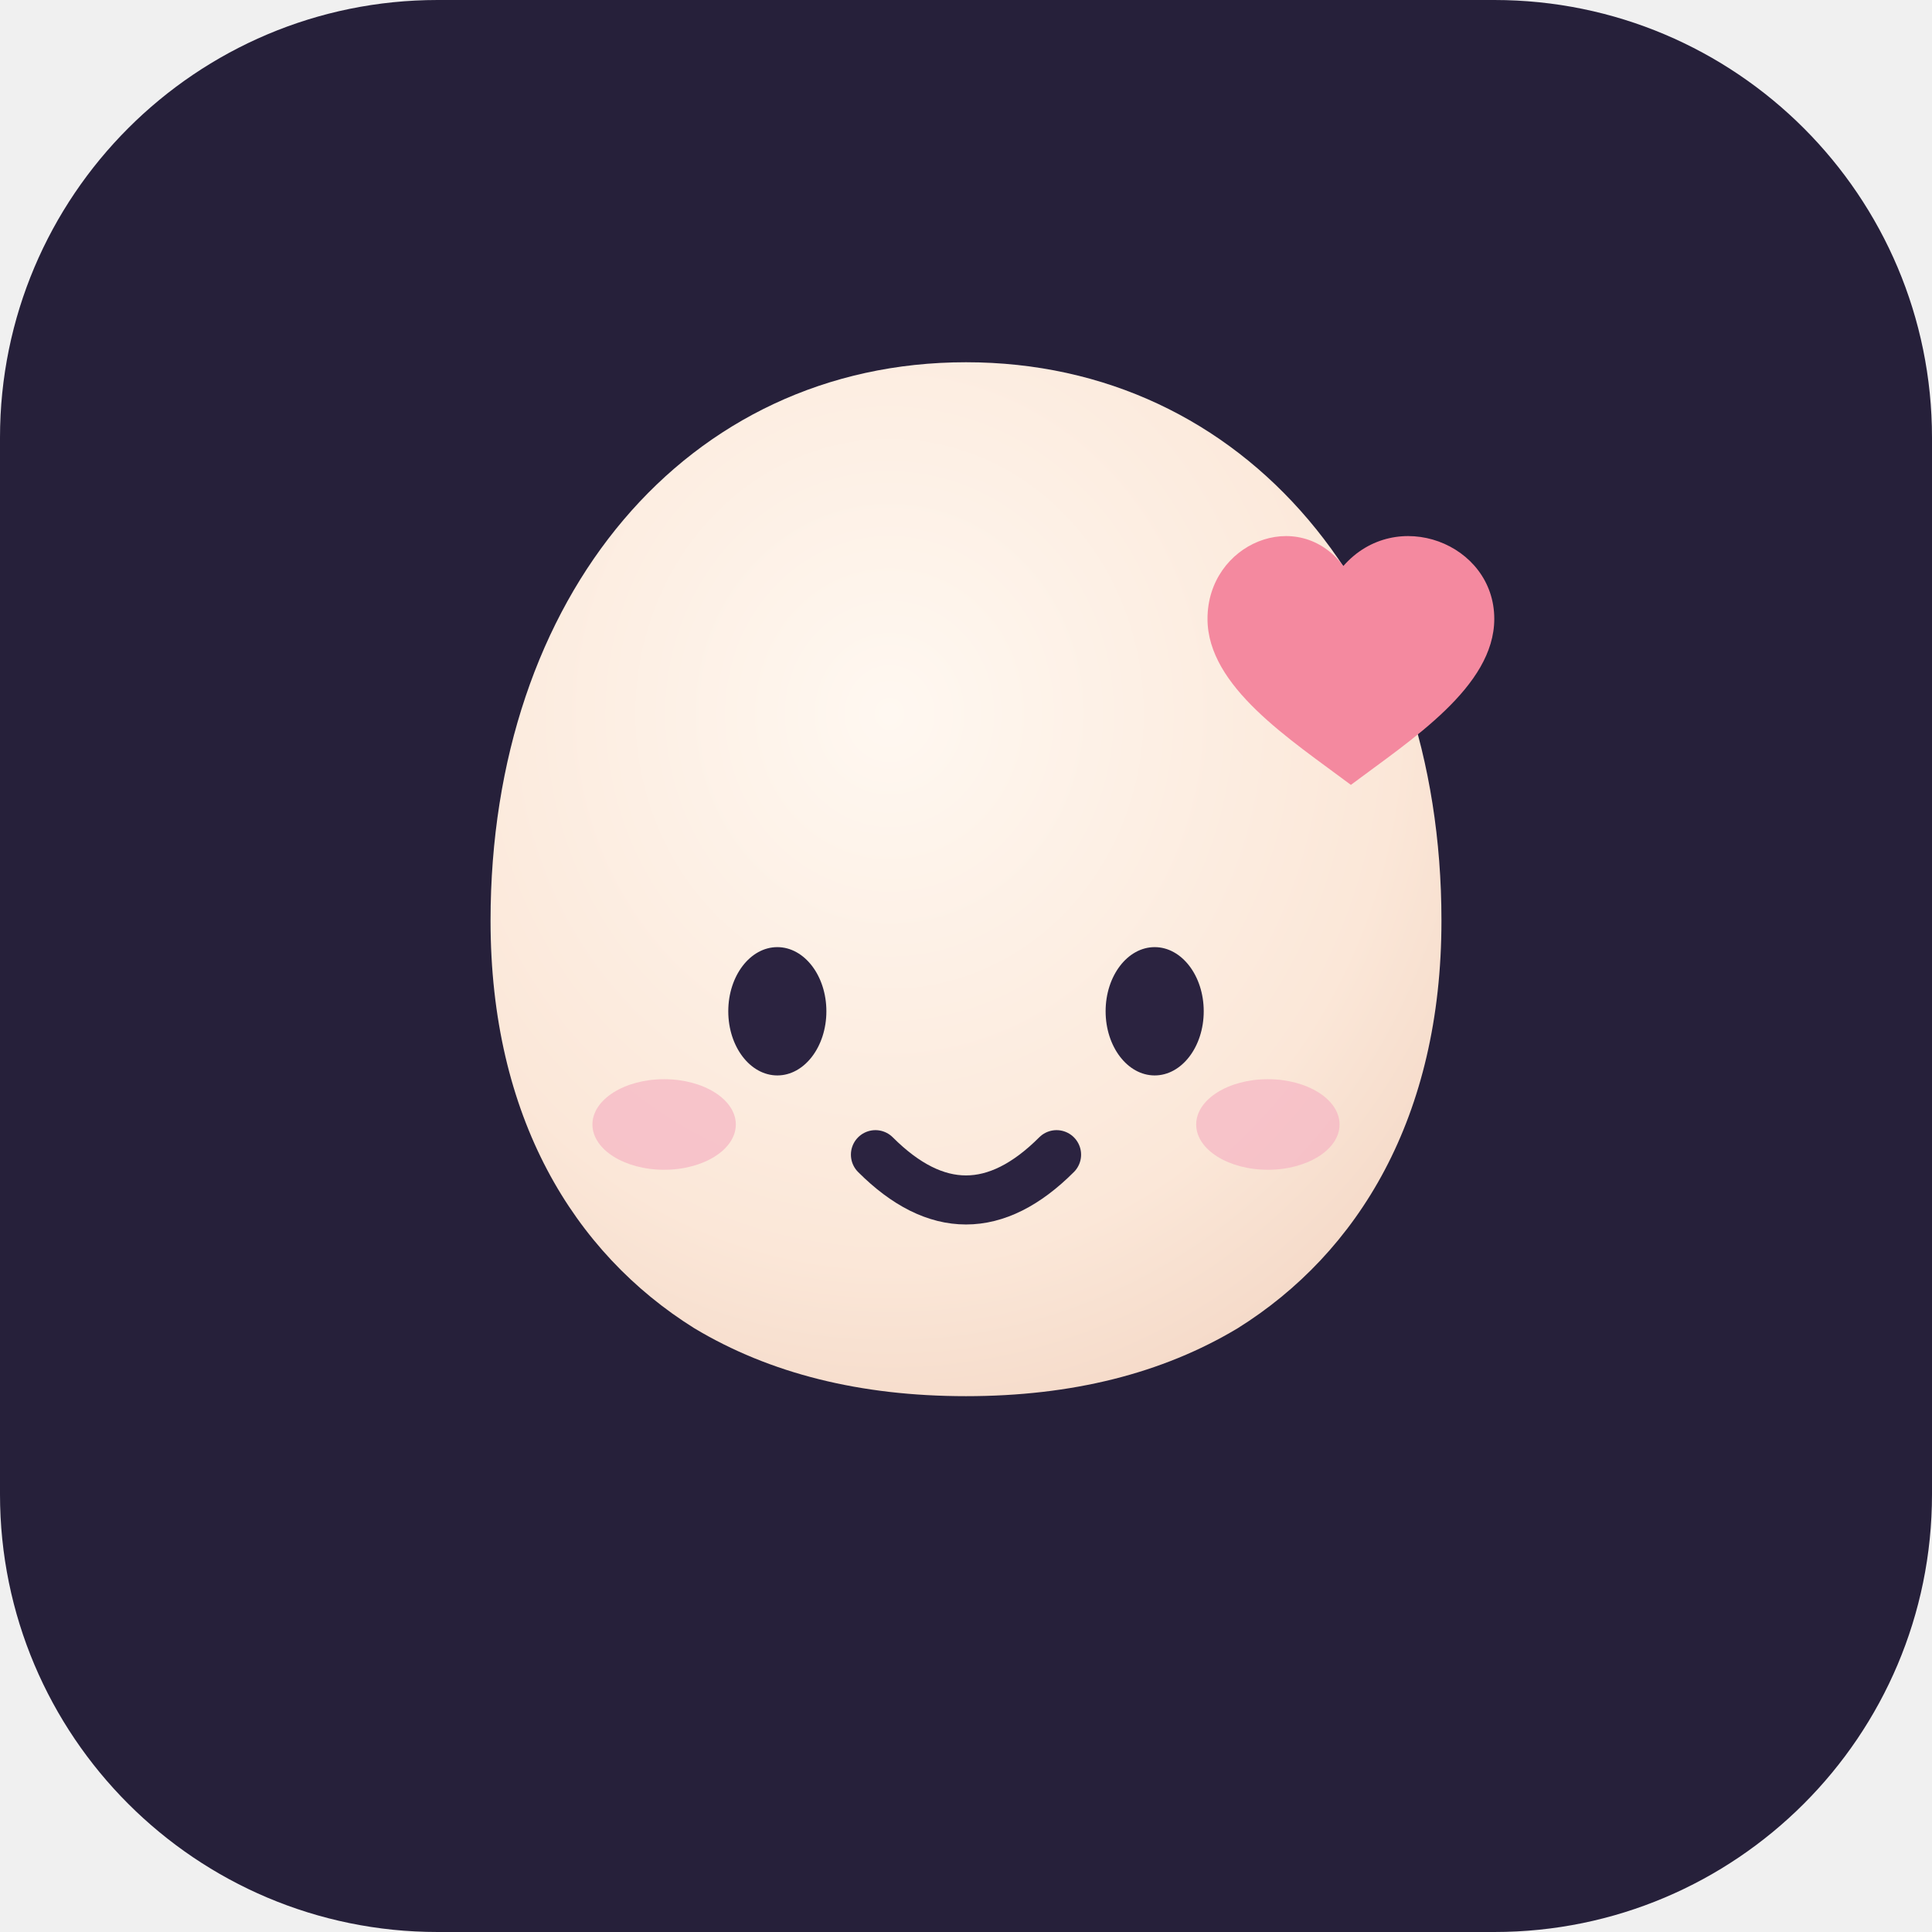
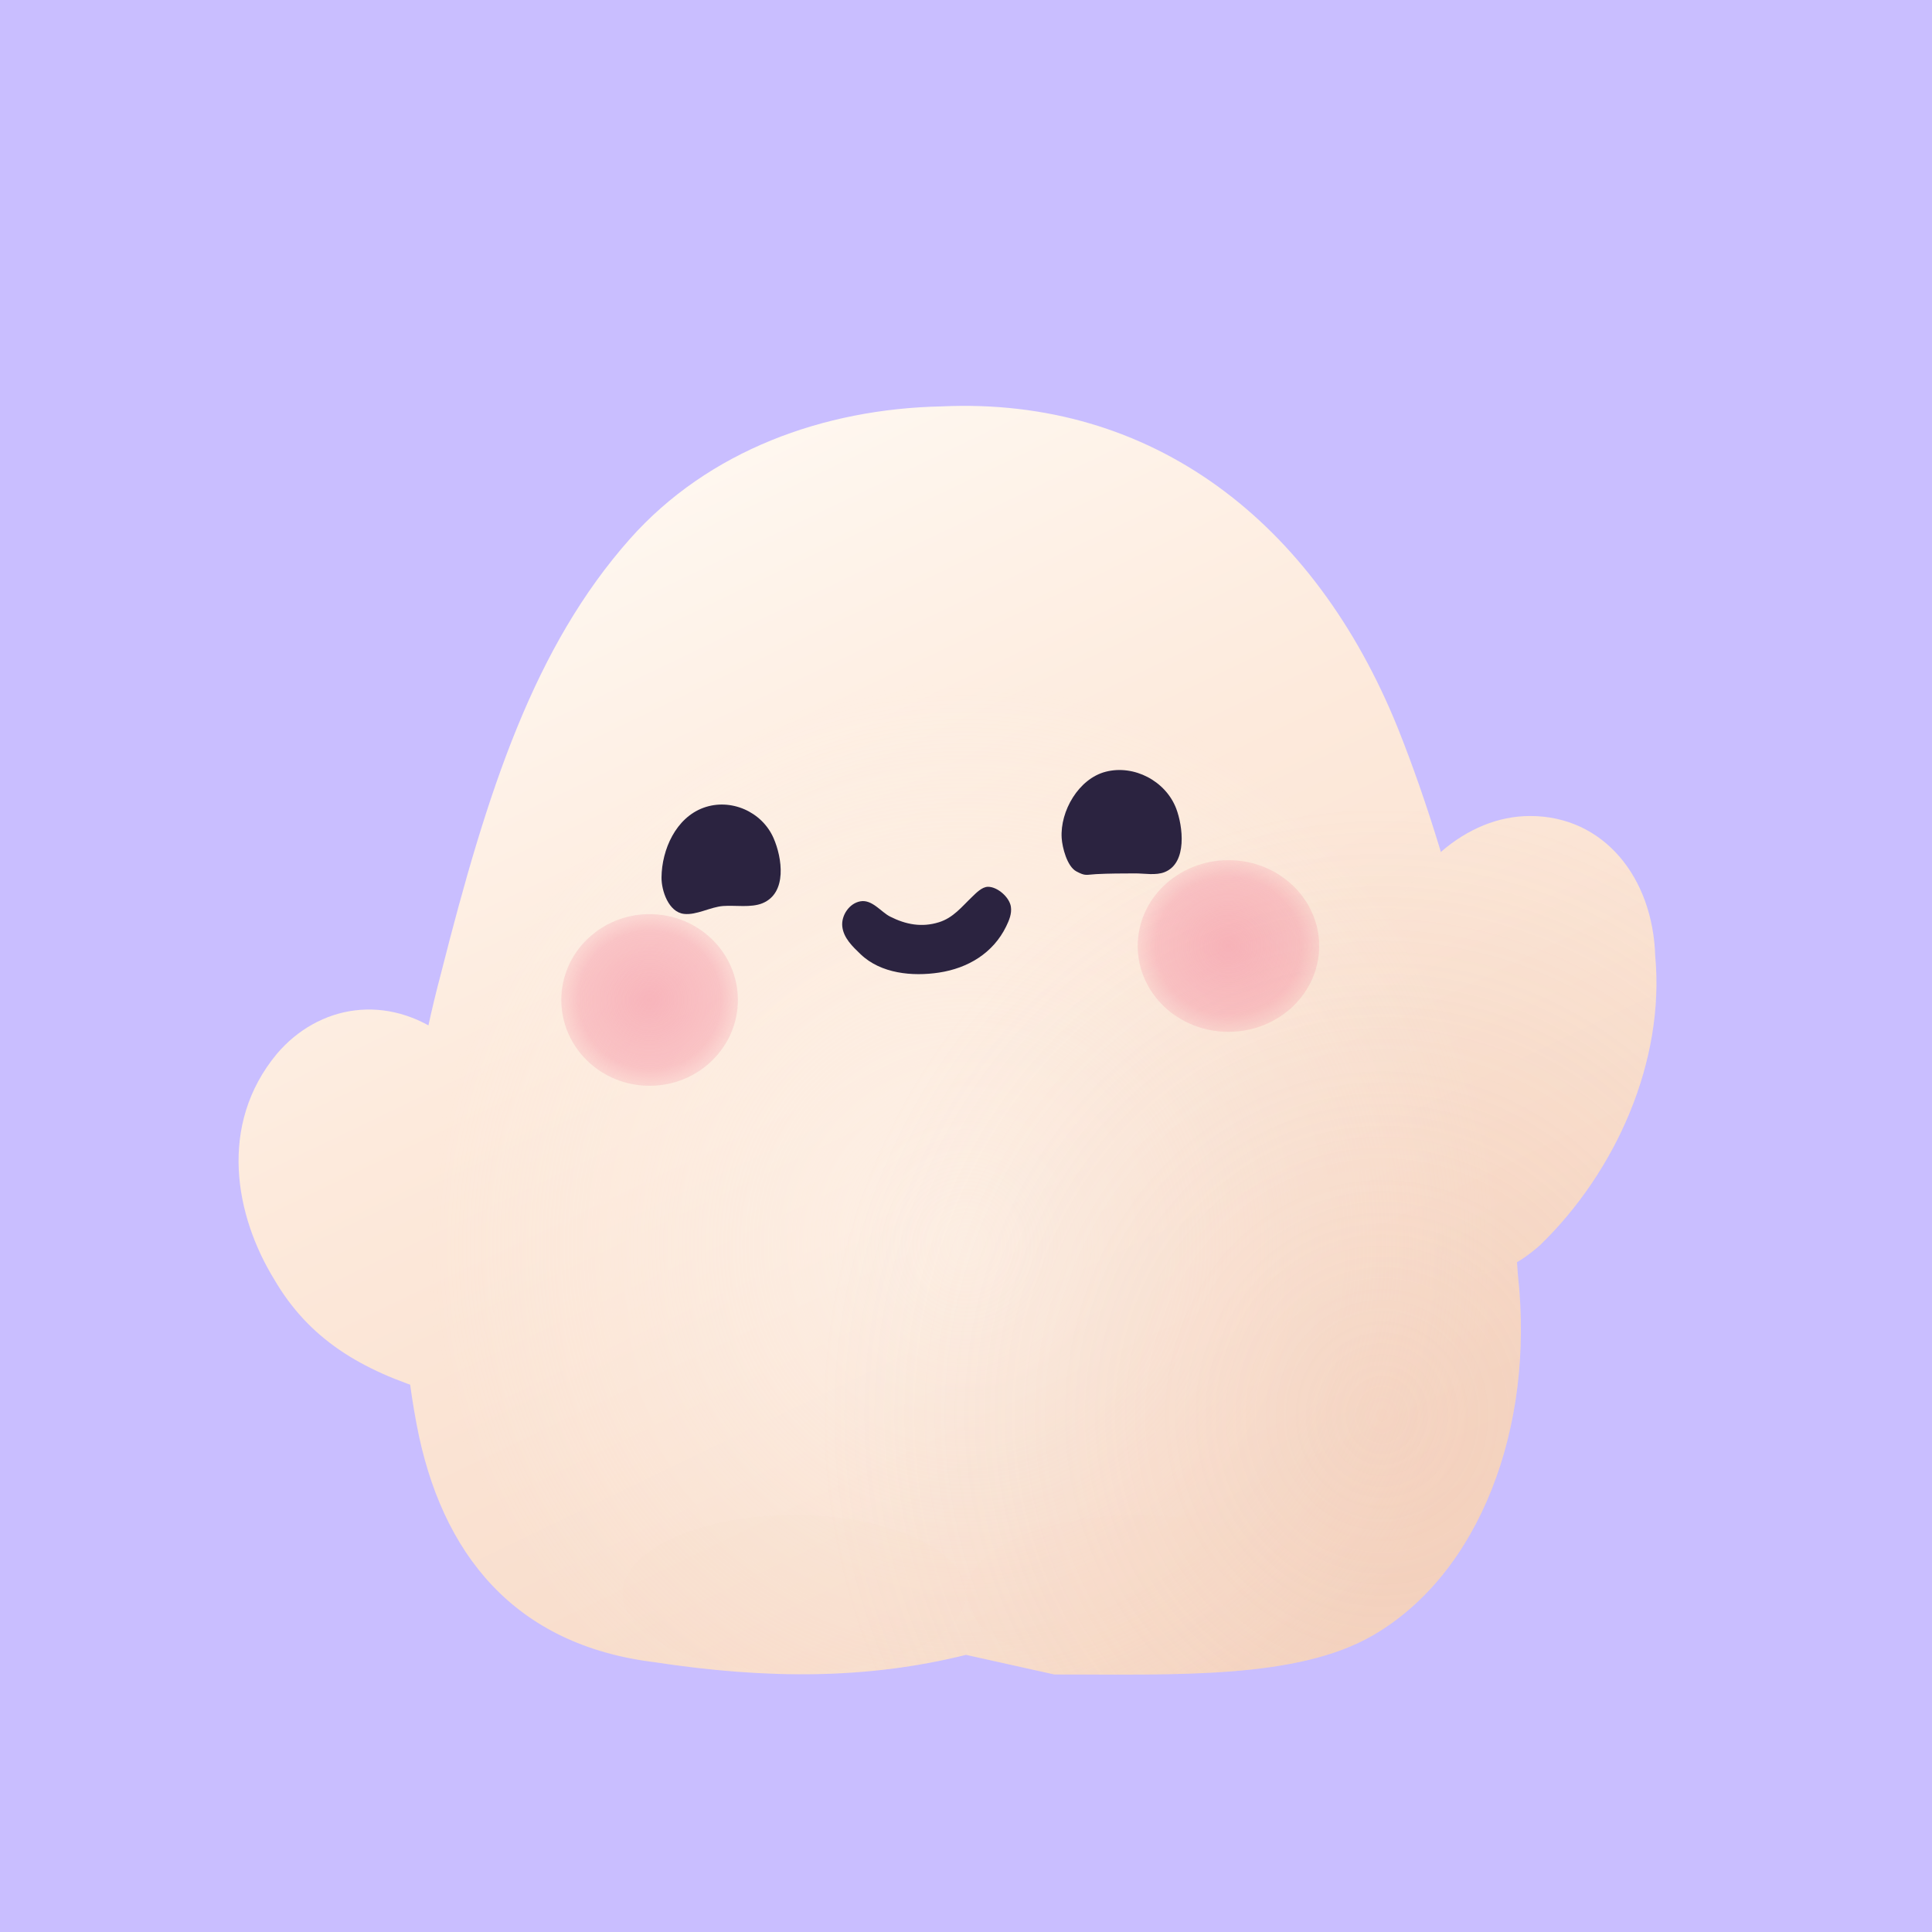
- <svg xmlns="http://www.w3.org/2000/svg" viewBox="0 0 512 512">
+ <svg xmlns="http://www.w3.org/2000/svg" viewBox="0 0 512 512" role="img" aria-label="Squish app icon">
+   <path id="background" d="M0 0H512V512H0Z" fill="#C9BEFF" />
  <defs>
-     <radialGradient id="b" cx="42%" cy="34%" r="76%">
-       <stop offset="0%" stop-color="#FFF8F1" />
-       <stop offset="70%" stop-color="#FBE7D8" />
-       <stop offset="100%" stop-color="#F3D6C4" />
+     <linearGradient id="skin" gradientUnits="userSpaceOnUse" x1="200" y1="100" x2="450" y2="620">
+       <stop offset="0" stop-color="#FFFAF4" />
+       <stop offset=".4" stop-color="#FDEADC" />
+       <stop offset="1" stop-color="#F6D7C4" />
+     </linearGradient>
+     <linearGradient id="arm" x1="15%" y1="0%" x2="65%" y2="100%">
+       <stop offset="0" stop-color="#FDEADC" />
+       <stop offset=".4" stop-color="#FDEADC" />
+       <stop offset="1" stop-color="#F6D7C4" />
+     </linearGradient>
+     <linearGradient id="rose" x1="15%" y1="0%" x2="65%" y2="100%">
+       <stop offset="0" stop-color="#FFB4C3" />
+       <stop offset=".5" stop-color="#F4899F" />
+       <stop offset="1" stop-color="#F27795" />
+     </linearGradient>
+     <linearGradient id="mint" x1="15%" y1="0%" x2="65%" y2="100%">
+       <stop offset="0" stop-color="#7DC79A" />
+       <stop offset="1" stop-color="#459F80" />
+     </linearGradient>
+     <radialGradient id="belly-light" gradientUnits="userSpaceOnUse" cx="0" cy="0" r="1" gradientTransform="translate(357 440) scale(220 230)">
+       <stop stop-color="#FFFAF4" stop-opacity="0.56" />
+       <stop offset="1" stop-color="#FFFAF4" stop-opacity="0" />
    </radialGradient>
+     <radialGradient id="body-edge" gradientUnits="userSpaceOnUse" cx="0" cy="0" r="1" gradientTransform="translate(527 510) scale(230 250)">
+       <stop stop-color="#E8B39D" stop-opacity="0.22" />
+       <stop offset="1" stop-color="#E8B39D" stop-opacity="0" />
+     </radialGradient>
+     <radialGradient id="floor-shadow" gradientUnits="userSpaceOnUse" cx="0" cy="0" r="1" gradientTransform="translate(357 611) scale(260 24)">
+       <stop stop-color="#AE827D" stop-opacity="0.25" />
+       <stop offset="1" stop-color="#AE827D" stop-opacity="0" />
+     </radialGradient>
+     <radialGradient id="arm-shadow-left" gradientUnits="userSpaceOnUse" cx="0" cy="0" r="1" gradientTransform="translate(180 527) scale(118 47)">
+       <stop stop-color="#B98270" stop-opacity="0.27" />
+       <stop offset="1" stop-color="#B98270" stop-opacity="0" />
+     </radialGradient>
+     <radialGradient id="arm-shadow-right" gradientUnits="userSpaceOnUse" cx="0" cy="0" r="1" gradientTransform="translate(488 527) scale(112 47)">
+       <stop stop-color="#B98270" stop-opacity="0.25" />
+       <stop offset="1" stop-color="#B98270" stop-opacity="0" />
+     </radialGradient>
+     <radialGradient id="blush-fill">
+       <stop stop-color="#F4899F" stop-opacity=".56" />
+       <stop offset=".8" stop-color="#F4899F" stop-opacity=".42" />
+       <stop offset="1" stop-color="#F4899F" stop-opacity=".22" />
+     </radialGradient>
+     <linearGradient id="arm-blend" x1="0%" y1="0%" x2="25%" y2="100%">
+       <stop stop-color="#FDEADC" stop-opacity="0" />
+       <stop offset=".28" stop-color="#FDEADC" />
+       <stop offset="1" stop-color="#F6D7C4" />
+     </linearGradient>
+     <clipPath id="body-clip">
+       <path id="body-clip-contour" d="M347 98C433 94 499 145 533 229C557 289 577 372 582 452C589 515 566 574 523 599C492 617 443 615 393 615L357 607C317 617 276 617 230 610C173 603 143 566 133 513C122 455 127 389 143 329C162 254 181 196 220 152C252 116 299 99 347 98Z" fill="#FFFFFF" />
+     </clipPath>
  </defs>
-   <rect width="512" height="512" rx="116" fill="#26203A" />
-   <path d="M256 96c-74 0-126 62-126 148 0 52 22 88 54 108 20 12 44 18 72 18s52-6 72-18c32-20 54-56 54-108 0-86-52-148-126-148z" fill="url(#b)" />
-   <ellipse cx="206" cy="268" rx="13" ry="17" fill="#2B2340" />
-   <ellipse cx="306" cy="268" rx="13" ry="17" fill="#2B2340" />
-   <path d="M232 306q24 24 48 0" stroke="#2B2340" stroke-width="13" stroke-linecap="round" fill="none" />
-   <ellipse cx="176" cy="298" rx="19" ry="12" fill="#F6B7C4" opacity=".75" />
-   <ellipse cx="336" cy="298" rx="19" ry="12" fill="#F6B7C4" opacity=".75" />
-   <path d="M356 150c14-16 40-6 40 14 0 18-22 32-38 44-16-12-38-26-38-44 0-20 24-30 36-14z" fill="#F4899F" />
+   <g id="squish-excited" transform="translate(23.95 44) scale(.65)">
+     <g id="body">
+       <path id="body-base" d="M347 98C433 94 499 145 533 229C557 289 577 372 582 452C589 515 566 574 523 599C492 617 443 615 393 615L357 607C317 617 276 617 230 610C173 603 143 566 133 513C122 455 127 389 143 329C162 254 181 196 220 152C252 116 299 99 347 98Z" fill="url(#skin)" />
+       <path id="body-light" d="M347 98C433 94 499 145 533 229C557 289 577 372 582 452C589 515 566 574 523 599C492 617 443 615 393 615L357 607C317 617 276 617 230 610C173 603 143 566 133 513C122 455 127 389 143 329C162 254 181 196 220 152C252 116 299 99 347 98Z" fill="url(#belly-light)" />
+       <path id="body-edge-shading" d="M347 98C433 94 499 145 533 229C557 289 577 372 582 452C589 515 566 574 523 599C492 617 443 615 393 615L357 607C317 617 276 617 230 610C173 603 143 566 133 513C122 455 127 389 143 329C162 254 181 196 220 152C252 116 299 99 347 98Z" fill="url(#body-edge)" />
+     </g>
+     <g id="feet">
+       <path id="foot-left" d="M217 582a70 32 0 1 0 140 0a70 32 0 1 0 -140 0Z" fill="#F6D7C4" opacity=".10" />
+       <path id="foot-right" d="M357 582a70 32 0 1 0 140 0a70 32 0 1 0 -140 0Z" fill="#F6D7C4" opacity=".10" />
+     </g>
+     <g id="face" data-mood="excited">
+       <g id="eyes" transform="scale(4)">
+         <path id="eye-left" d="M58.215 72.500C58.199 73.858 58.932 76.044 60.500 76.227C61.777 76.377 63.197 75.520 64.500 75.423C65.727 75.331 67.339 75.619 68.500 75.143C71.060 74.092 70.507 70.494 69.634 68.500C68.446 65.787 65.253 64.407 62.500 65.408C59.667 66.438 58.246 69.681 58.215 72.500Z" fill="#2B2340" />
+         <path id="eye-right" d="M99.002 68.500C99.063 69.444 99.544 71.384 100.500 71.896C101.448 72.403 101.496 72.229 102.500 72.175C103.829 72.104 105.170 72.105 106.500 72.100C107.445 72.097 108.593 72.330 109.500 71.967C111.839 71.033 111.352 67.266 110.679 65.500C109.606 62.682 106.385 60.997 103.500 61.735C100.731 62.442 98.826 65.757 99.002 68.500Z" fill="#2B2340" />
+       </g>
+       <g id="mouth" transform="scale(4)">
+         <path id="mouth-shape" d="M76.640 77.500C76.764 78.689 77.699 79.561 78.500 80.332C80.567 82.323 83.800 82.619 86.500 82.210C89.445 81.763 92.019 80.228 93.346 77.500C93.645 76.886 93.931 76.206 93.826 75.500C93.681 74.521 92.455 73.465 91.500 73.465C90.872 73.465 90.267 74.114 89.863 74.500C88.795 75.519 87.959 76.618 86.500 77.076C84.738 77.628 83.112 77.313 81.509 76.500C80.593 76.036 79.688 74.742 78.500 74.943C77.350 75.137 76.524 76.392 76.640 77.500Z" fill="#2B2340" />
+       </g>
+       <g id="blush">
+         <path id="blush-left" d="M192 340a36 35 0 1 0 72 0a36 35 0 1 0 -72 0Z" fill="url(#blush-fill)" />
+         <path id="blush-right" d="M427 318a37 35 0 1 0 74 0a37 35 0 1 0 -74 0Z" fill="url(#blush-fill)" />
+       </g>
+     </g>
+     <g id="props" />
+     <g id="arms">
+       <g id="arm-left">
+         <path id="arm-left-base" d="M145 355C121 337 93 342 76 362C52 391 59 428 75 454C89 478 110 491 140 500C157 491 170 461 174 429C178 400 166 371 145 355Z" fill="url(#skin)" />
+         <path id="arm-left-light" d="M145 355C121 337 93 342 76 362C52 391 59 428 75 454C89 478 110 491 140 500C157 491 170 461 174 429C178 400 166 371 145 355Z" fill="url(#belly-light)" />
+         <path id="arm-left-edge" d="M145 355C121 337 93 342 76 362C52 391 59 428 75 454C89 478 110 491 140 500C157 491 170 461 174 429C178 400 166 371 145 355Z" fill="url(#body-edge)" />
+       </g>
+       <g id="arm-right">
+         <path id="arm-right-base" d="M524 319C537 286 561 265 587 265C617 265 637 290 638 322C642 365 622 410 591 440C574 455 560 455 548 439C527 411 509 356 524 319Z" fill="url(#skin)" />
+         <path id="arm-right-light" d="M524 319C537 286 561 265 587 265C617 265 637 290 638 322C642 365 622 410 591 440C574 455 560 455 548 439C527 411 509 356 524 319Z" fill="url(#belly-light)" />
+         <path id="arm-right-edge" d="M524 319C537 286 561 265 587 265C617 265 637 290 638 322C642 365 622 410 591 440C574 455 560 455 548 439C527 411 509 356 524 319Z" fill="url(#body-edge)" />
+       </g>
+     </g>
+   </g>
</svg>
